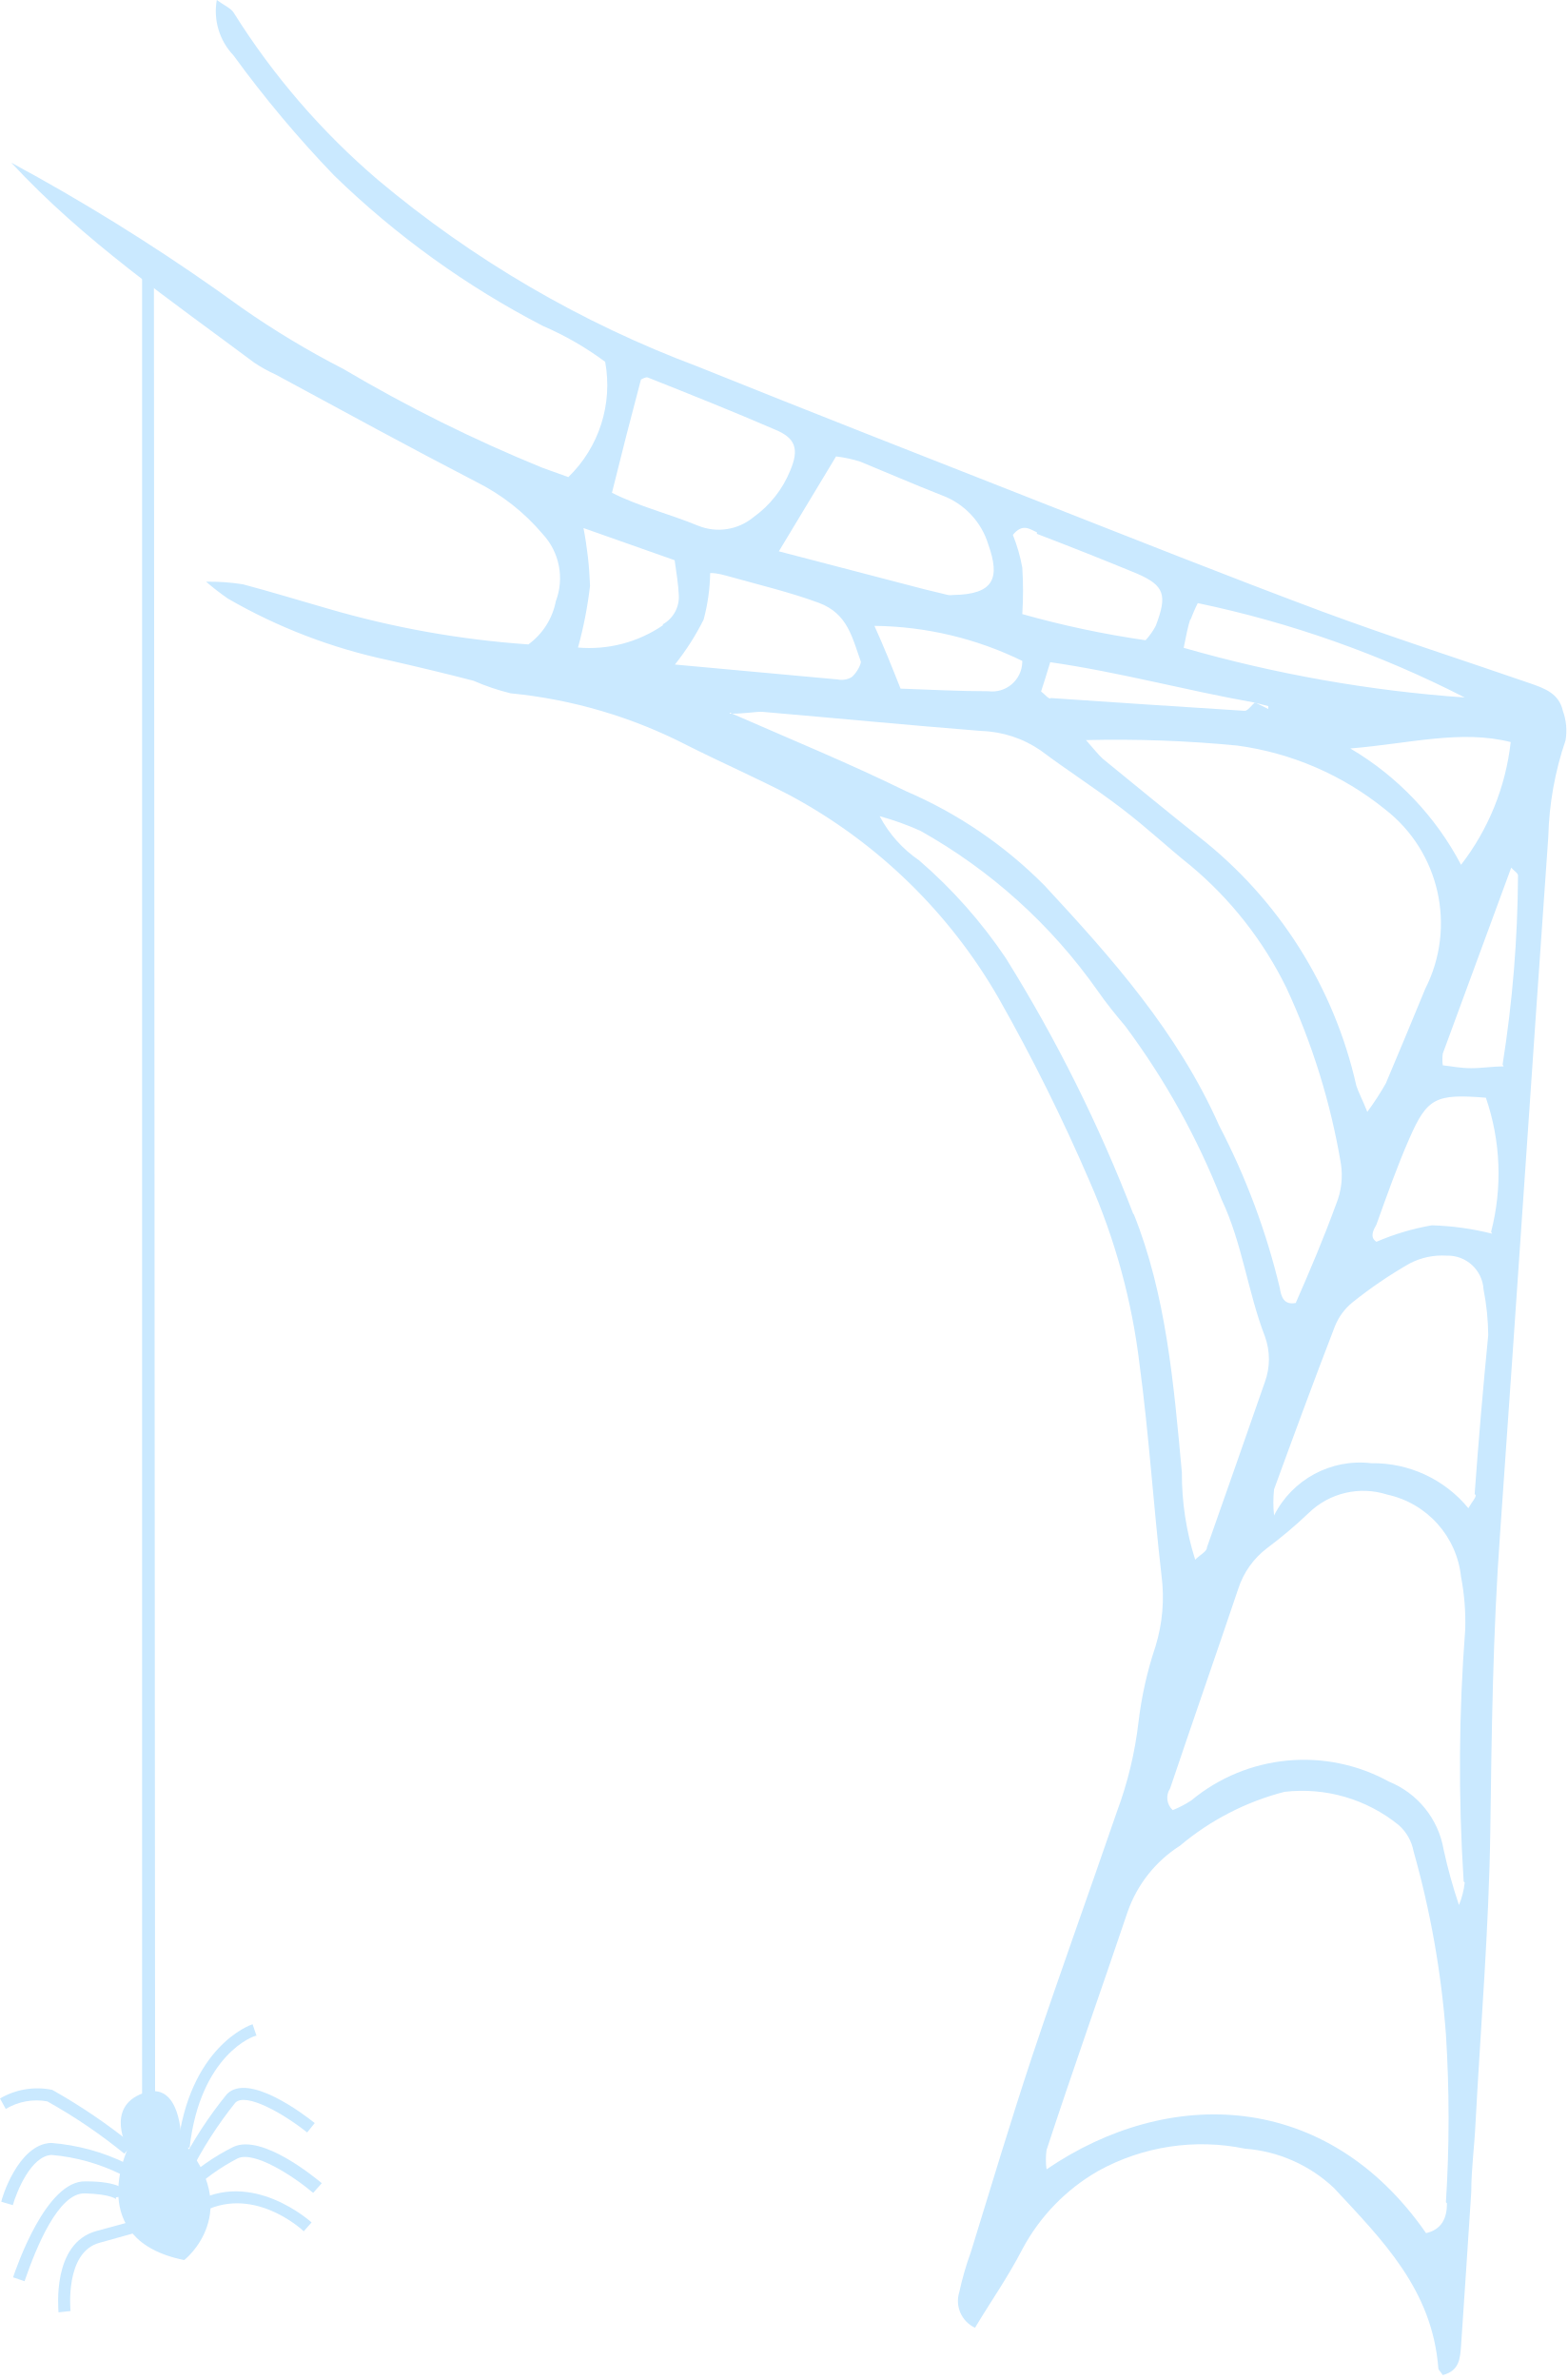
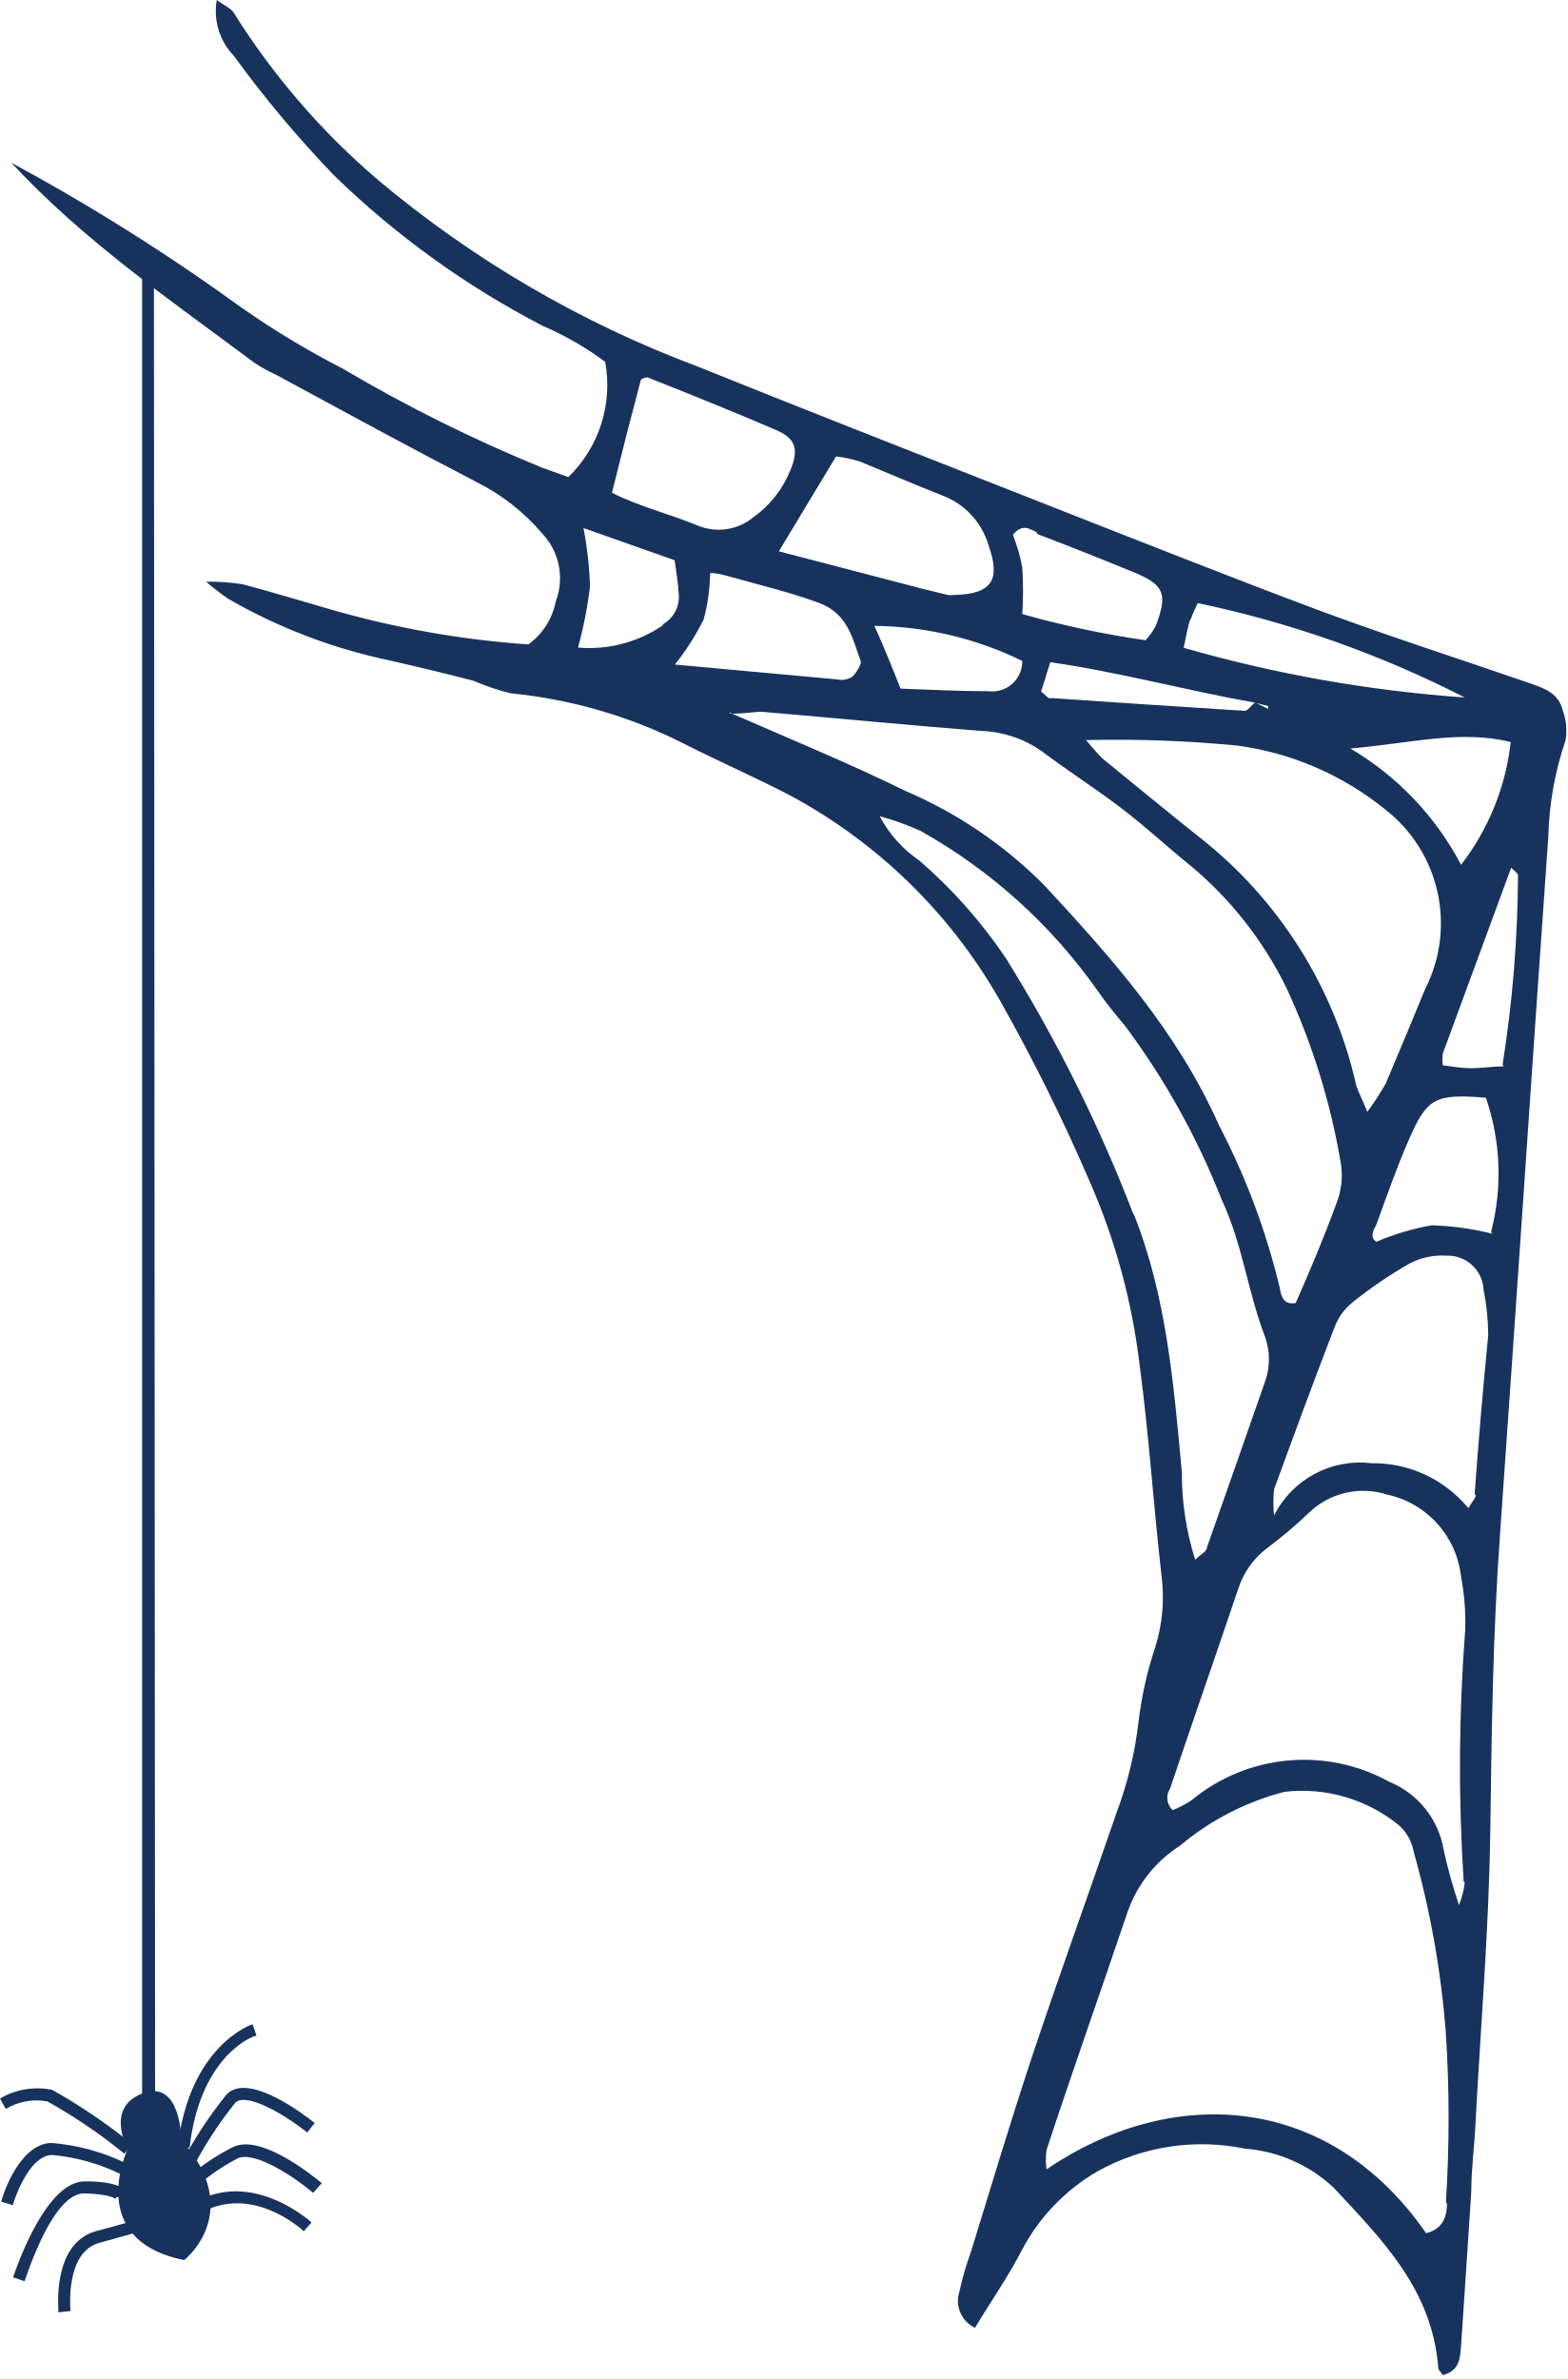
<svg xmlns="http://www.w3.org/2000/svg" fill="none" viewBox="0 0 112 170">
-   <path fill="#CAE9FF" fill-rule="evenodd" d="M111.702 50.813c-.28-1.27-1.326-1.625-2.334-1.98-4.984-1.719-9.986-3.325-14.933-5.156-6.795-2.54-13.552-5.23-20.31-7.884-8.082-3.175-16.146-6.333-24.266-9.602a78.086 78.086 0 0 1-22.83-13.32A51.999 51.999 0 0 1 16.707.915C16.5.58 16.053.411 15.493 0a4.58 4.58 0 0 0 1.195 3.96 81.638 81.638 0 0 0 7.187 8.575 62.852 62.852 0 0 0 14.933 10.76 22.042 22.042 0 0 1 4.443 2.56 9.16 9.16 0 0 1-2.632 8.238l-1.867-.672a108.346 108.346 0 0 1-14.224-7.062 62.356 62.356 0 0 1-7.261-4.371 147.047 147.047 0 0 0-14.598-9.34c-.634-.356-1.288-.692-1.866-1.028 5.19 5.604 11.386 9.826 17.36 14.291.491.33 1.01.617 1.549.86 4.76 2.577 9.52 5.174 14.317 7.659a14.936 14.936 0 0 1 4.76 3.736 4.634 4.634 0 0 1 .934 4.801 4.988 4.988 0 0 1-1.96 3.082 67.745 67.745 0 0 1-14.336-2.559c-2.016-.579-4.032-1.196-6.067-1.737a15.4 15.4 0 0 0-2.632-.187c.5.433 1.024.838 1.568 1.214a39.175 39.175 0 0 0 11.443 4.39c2.053.467 4.088.953 6.104 1.476.856.374 1.743.674 2.65.897a34.98 34.98 0 0 1 12.657 3.736c2.407 1.214 4.89 2.298 7.298 3.55a37.87 37.87 0 0 1 14.933 14.515 133.419 133.419 0 0 1 6.496 13.077 46.096 46.096 0 0 1 3.566 13.077c.672 5.006.99 10.05 1.568 15.076a11.982 11.982 0 0 1-.43 5.081 26.884 26.884 0 0 0-1.213 5.399 27.376 27.376 0 0 1-1.55 6.426c-1.997 5.81-4.087 11.583-6.028 17.393-1.55 4.67-2.95 9.34-4.406 14.067a21.476 21.476 0 0 0-.821 2.839 2.114 2.114 0 0 0 1.12 2.559c1.12-1.868 2.37-3.642 3.378-5.604a14.077 14.077 0 0 1 5.432-5.604 15.299 15.299 0 0 1 10.491-1.588 10.389 10.389 0 0 1 6.347 2.802c3.472 3.736 7.037 7.267 7.466 12.89 0 .112.131.206.318.486 1.232-.318 1.232-1.252 1.306-2.093.262-3.736.486-7.341.729-11.003 0-1.606.223-3.213.298-4.801.373-7.024.971-14.048 1.064-21.091.093-7.043.187-14.048.691-21.054 1.176-16.626 2.277-33.253 3.453-49.88a23.086 23.086 0 0 1 1.232-6.892 4.115 4.115 0 0 0-.186-2.093Zm-3.734 2.223a17.532 17.532 0 0 1-3.547 8.762 20.929 20.929 0 0 0-7.914-8.313c4.275-.355 7.914-1.364 11.498-.449h-.037Zm-19.525.243a21.33 21.33 0 0 1 10.528 4.54 10.313 10.313 0 0 1 2.893 12.834c-.933 2.26-1.867 4.52-2.819 6.762a19.85 19.85 0 0 1-1.325 2.037c-.355-.897-.635-1.401-.784-1.868a31.273 31.273 0 0 0-11.2-17.748c-2.352-1.868-4.61-3.736-6.907-5.604-.336-.299-.615-.673-1.213-1.345a89.65 89.65 0 0 1 10.827.392Zm-13.365-3.363c-.187 0-.355-.261-.673-.504.206-.598.392-1.252.654-2.092 4.947.71 9.706 2.017 14.56 2.877l1.026.261v.206l-.952-.467c-.261.205-.522.616-.746.597a2731.18 2731.18 0 0 1-13.87-.915v.038Zm10.005-5.604c.148-.415.322-.821.522-1.214a75.863 75.863 0 0 1 19.078 6.744 97.587 97.587 0 0 1-20.086-3.55c.187-.934.3-1.513.486-2.092v.112Zm-10.976-6.165a299.3 299.3 0 0 1 7.15 2.84c1.978.86 2.183 1.532 1.343 3.736a4.846 4.846 0 0 1-.728 1.028 68.403 68.403 0 0 1-8.81-1.869 25.73 25.73 0 0 0 0-3.325c-.145-.799-.37-1.581-.672-2.335.709-.878 1.25-.374 1.717-.187v.112ZM73.06 47.34a2.15 2.15 0 0 1-2.426 2.054c-2.09 0-4.163-.112-6.272-.186-.635-1.607-1.214-3.046-1.867-4.484a24.66 24.66 0 0 1 10.565 2.503v.113ZM61.488 32.99c1.867.766 3.883 1.644 5.843 2.41a5.43 5.43 0 0 1 3.304 3.512c.84 2.373.448 3.568-2.539 3.606a1.024 1.024 0 0 1-.336 0l-1.699-.411-10.397-2.71 4.088-6.78c.59.068 1.17.193 1.736.373Zm-15.68-5.866s.336-.205.485-.15c3.062 1.215 6.104 2.43 9.128 3.737 1.438.598 1.699 1.382 1.064 2.896a7.62 7.62 0 0 1-2.65 3.362 3.9 3.9 0 0 1-3.939.598c-2.035-.84-4.2-1.364-6.16-2.354a446.894 446.894 0 0 1 2.072-8.089Zm1.568 17.56a9.327 9.327 0 0 1-6.067 1.589c.4-1.446.687-2.92.86-4.41a26.668 26.668 0 0 0-.467-4.128l6.514 2.298c.112.84.261 1.663.299 2.503a2.242 2.242 0 0 1-1.139 2.074v.075Zm.859 2.803a18.15 18.15 0 0 0 2.053-3.213 13.6 13.6 0 0 0 .467-3.326c.56 0 .99.15 1.418.262 2.128.598 4.275 1.102 6.347 1.868s2.39 2.503 3.005 4.203c0 .262-.336.841-.653 1.103-.303.179-.663.239-1.008.168l-11.63-1.065ZM52.155 51c1.25 0 1.867-.168 2.37-.13 5.209.448 10.416.952 15.606 1.363a7.927 7.927 0 0 1 4.256 1.401c1.866 1.401 3.882 2.69 5.768 4.129 1.885 1.438 3.266 2.765 4.928 4.09a26.638 26.638 0 0 1 6.85 8.725 49.012 49.012 0 0 1 3.902 12.591 5.422 5.422 0 0 1-.336 2.859c-.878 2.41-1.867 4.744-2.894 7.08-.858.168-1.045-.467-1.138-1.065a50.458 50.458 0 0 0-4.331-11.601c-2.987-6.725-7.69-11.994-12.488-17.168a31.34 31.34 0 0 0-9.912-6.744c-3.92-1.925-7.915-3.569-12.581-5.605V51Zm28.858 35.793a107.52 107.52 0 0 0-9.128-18.326 35.067 35.067 0 0 0-6.197-6.987 8.76 8.76 0 0 1-2.819-3.157c.997.273 1.97.623 2.912 1.046a38.481 38.481 0 0 1 12.656 11.415c.617.896 1.307 1.737 1.998 2.559a53.313 53.313 0 0 1 6.87 12.367c1.492 3.157 1.866 6.594 3.098 9.789.382 1.05.382 2.2 0 3.25-1.382 3.942-2.744 7.884-4.144 11.826 0 .299-.448.485-.84.878a20.362 20.362 0 0 1-.952-6.24c-.579-6.314-1.12-12.703-3.454-18.494v.074Zm22.401 70.653c0 1.065-.374 1.868-1.494 2.13-7.093-10.219-18.387-10.518-27.123-4.558a4.951 4.951 0 0 1 0-1.383c1.867-5.698 3.883-11.358 5.806-17.056a9.192 9.192 0 0 1 3.733-4.689 18.93 18.93 0 0 1 7.467-3.848 10.937 10.937 0 0 1 8.157 2.372 3.287 3.287 0 0 1 1.064 1.868 66.337 66.337 0 0 1 2.315 13.077c.254 4 .254 8.012 0 12.012l.075.075Zm1.269-22.922a5.956 5.956 0 0 1-.411 1.607 36.794 36.794 0 0 1-1.101-3.979 6.396 6.396 0 0 0-3.902-4.839 12.61 12.61 0 0 0-14.13 1.345 7.447 7.447 0 0 1-1.325.691 1.195 1.195 0 0 1-.187-1.55c1.605-4.764 3.266-9.509 4.872-14.273a5.923 5.923 0 0 1 2.053-2.895 32.385 32.385 0 0 0 2.987-2.522 5.591 5.591 0 0 1 5.6-1.308 6.739 6.739 0 0 1 5.282 5.885c.236 1.231.336 2.483.299 3.736-.463 5.999-.5 12.023-.112 18.027l.075.075Zm.784-27.686c0 .225-.224.411-.523.935A8.81 8.81 0 0 0 98 104.559a6.868 6.868 0 0 0-6.944 3.737 8.833 8.833 0 0 1 0-1.869c1.419-3.885 2.856-7.79 4.35-11.657a4.205 4.205 0 0 1 1.25-1.7 31.56 31.56 0 0 1 4.088-2.783 5.038 5.038 0 0 1 2.651-.56 2.556 2.556 0 0 1 2.632 2.41c.213 1.076.326 2.17.336 3.269a447.053 447.053 0 0 0-.971 11.358l.075.074Zm1.176-18.68a19.991 19.991 0 0 0-4.312-.599c-1.361.236-2.69.63-3.957 1.177-.504-.317-.224-.84 0-1.233.746-2.073 1.474-4.147 2.352-6.146 1.269-2.895 1.866-3.213 5.469-2.914a16.624 16.624 0 0 1 .373 9.583l.075.131Zm.821-11.957c-.747 0-1.53.13-2.314.13s-1.363-.13-2.035-.205a3.114 3.114 0 0 1 0-.84l4.89-13.283c.224.243.486.393.486.56a89.065 89.065 0 0 1-1.101 13.507l.074.131Z" clip-rule="evenodd" />
-   <path fill="#CAE9FF" d="M12.955 152.906s0-4.334-2.744-3.325c-2.744 1.009-1.083 3.979-1.083 3.979s-3.117 6.501 4.032 7.94c.037 0 4.368-3.456-.205-8.594Z" />
-   <path fill="#CAE9FF" d="M8.885 153.897a38.005 38.005 0 0 0-5.506-3.736 4.294 4.294 0 0 0-2.968.541L0 149.955a5.277 5.277 0 0 1 3.733-.616 41.337 41.337 0 0 1 5.75 3.904l-.598.654ZM.915 157.577l-.822-.243c0-.168 1.195-4.128 3.566-4.203 1.875.147 3.705.648 5.394 1.476l-.373.784a13.884 13.884 0 0 0-4.984-1.401c-1.475.056-2.501 2.616-2.781 3.587Z" />
-   <path fill="#CAE9FF" d="m1.754 163.013-.82-.28c.242-.71 2.37-6.949 5.188-6.856 2.39 0 2.968.598 3.006 1.027l-.84.113a.259.259 0 0 0 0 .13s-.336-.355-2.222-.411c-1.885-.056-3.472 3.83-4.312 6.277Z" />
-   <path fill="#CAE9FF" d="M4.182 165.236c0-.205-.504-4.932 2.706-5.81l2.875-.784.224.822-2.875.803c-2.501.672-2.072 4.838-2.072 4.876l-.858.093ZM13.552 153.467h-.859c.822-7.211 5.171-8.762 5.358-8.818l.28.822c-.168-.037-4.032 1.364-4.779 7.996Z" />
-   <path fill="#CAE9FF" d="m13.59 155.279-.766-.411a28.923 28.923 0 0 1 3.397-5.231c1.55-1.55 5.507 1.457 6.272 2.074l-.541.672c-1.68-1.345-4.368-2.877-5.134-2.129a28.573 28.573 0 0 0-3.229 5.025Z" />
-   <path fill="#CAE9FF" d="M22.381 156.699c-1.456-1.233-4.218-3.008-5.394-2.466-1.25.649-2.4 1.473-3.416 2.447l-.616-.654a14.965 14.965 0 0 1 3.733-2.615c2.053-.953 5.88 2.242 6.31 2.597l-.617.691Z" />
-   <path fill="#CAE9FF" d="M21.709 159.445c-.15-.149-3.733-3.437-7.467-1.252l-.429-.747c4.181-2.522 8.4 1.326 8.456 1.364l-.56.635ZM10.566 18.027a2.968 2.968 0 0 1-.411.337v136.168h.933L11 18.5l-.434-.473Z" />
+   <path fill="#17335d" fill-rule="evenodd" d="M111.702 50.813c-.28-1.27-1.326-1.625-2.334-1.98-4.984-1.719-9.986-3.325-14.933-5.156-6.795-2.54-13.552-5.23-20.31-7.884-8.082-3.175-16.146-6.333-24.266-9.602a78.086 78.086 0 0 1-22.83-13.32A51.999 51.999 0 0 1 16.707.915C16.5.58 16.053.411 15.493 0a4.58 4.58 0 0 0 1.195 3.96 81.638 81.638 0 0 0 7.187 8.575 62.852 62.852 0 0 0 14.933 10.76 22.042 22.042 0 0 1 4.443 2.56 9.16 9.16 0 0 1-2.632 8.238l-1.867-.672a108.346 108.346 0 0 1-14.224-7.062 62.356 62.356 0 0 1-7.261-4.371 147.047 147.047 0 0 0-14.598-9.34c-.634-.356-1.288-.692-1.866-1.028 5.19 5.604 11.386 9.826 17.36 14.291.491.33 1.01.617 1.549.86 4.76 2.577 9.52 5.174 14.317 7.659a14.936 14.936 0 0 1 4.76 3.736 4.634 4.634 0 0 1 .934 4.801 4.988 4.988 0 0 1-1.96 3.082 67.745 67.745 0 0 1-14.336-2.559c-2.016-.579-4.032-1.196-6.067-1.737a15.4 15.4 0 0 0-2.632-.187c.5.433 1.024.838 1.568 1.214a39.175 39.175 0 0 0 11.443 4.39c2.053.467 4.088.953 6.104 1.476.856.374 1.743.674 2.65.897a34.98 34.98 0 0 1 12.657 3.736c2.407 1.214 4.89 2.298 7.298 3.55a37.87 37.87 0 0 1 14.933 14.515 133.419 133.419 0 0 1 6.496 13.077 46.096 46.096 0 0 1 3.566 13.077c.672 5.006.99 10.05 1.568 15.076a11.982 11.982 0 0 1-.43 5.081 26.884 26.884 0 0 0-1.213 5.399 27.376 27.376 0 0 1-1.55 6.426c-1.997 5.81-4.087 11.583-6.028 17.393-1.55 4.67-2.95 9.34-4.406 14.067a21.476 21.476 0 0 0-.821 2.839 2.114 2.114 0 0 0 1.12 2.559c1.12-1.868 2.37-3.642 3.378-5.604a14.077 14.077 0 0 1 5.432-5.604 15.299 15.299 0 0 1 10.491-1.588 10.389 10.389 0 0 1 6.347 2.802c3.472 3.736 7.037 7.267 7.466 12.89 0 .112.131.206.318.486 1.232-.318 1.232-1.252 1.306-2.093.262-3.736.486-7.341.729-11.003 0-1.606.223-3.213.298-4.801.373-7.024.971-14.048 1.064-21.091.093-7.043.187-14.048.691-21.054 1.176-16.626 2.277-33.253 3.453-49.88a23.086 23.086 0 0 1 1.232-6.892 4.115 4.115 0 0 0-.186-2.093Zm-3.734 2.223a17.532 17.532 0 0 1-3.547 8.762 20.929 20.929 0 0 0-7.914-8.313c4.275-.355 7.914-1.364 11.498-.449h-.037Zm-19.525.243a21.33 21.33 0 0 1 10.528 4.54 10.313 10.313 0 0 1 2.893 12.834c-.933 2.26-1.867 4.52-2.819 6.762a19.85 19.85 0 0 1-1.325 2.037c-.355-.897-.635-1.401-.784-1.868a31.273 31.273 0 0 0-11.2-17.748c-2.352-1.868-4.61-3.736-6.907-5.604-.336-.299-.615-.673-1.213-1.345a89.65 89.65 0 0 1 10.827.392Zm-13.365-3.363c-.187 0-.355-.261-.673-.504.206-.598.392-1.252.654-2.092 4.947.71 9.706 2.017 14.56 2.877l1.026.261v.206l-.952-.467c-.261.205-.522.616-.746.597a2731.18 2731.18 0 0 1-13.87-.915v.038Zm10.005-5.604c.148-.415.322-.821.522-1.214a75.863 75.863 0 0 1 19.078 6.744 97.587 97.587 0 0 1-20.086-3.55c.187-.934.3-1.513.486-2.092v.112Zm-10.976-6.165a299.3 299.3 0 0 1 7.15 2.84c1.978.86 2.183 1.532 1.343 3.736a4.846 4.846 0 0 1-.728 1.028 68.403 68.403 0 0 1-8.81-1.869 25.73 25.73 0 0 0 0-3.325c-.145-.799-.37-1.581-.672-2.335.709-.878 1.25-.374 1.717-.187v.112ZM73.06 47.34a2.15 2.15 0 0 1-2.426 2.054c-2.09 0-4.163-.112-6.272-.186-.635-1.607-1.214-3.046-1.867-4.484a24.66 24.66 0 0 1 10.565 2.503v.113ZM61.488 32.99c1.867.766 3.883 1.644 5.843 2.41a5.43 5.43 0 0 1 3.304 3.512c.84 2.373.448 3.568-2.539 3.606a1.024 1.024 0 0 1-.336 0l-1.699-.411-10.397-2.71 4.088-6.78c.59.068 1.17.193 1.736.373Zm-15.68-5.866s.336-.205.485-.15c3.062 1.215 6.104 2.43 9.128 3.737 1.438.598 1.699 1.382 1.064 2.896a7.62 7.62 0 0 1-2.65 3.362 3.9 3.9 0 0 1-3.939.598c-2.035-.84-4.2-1.364-6.16-2.354a446.894 446.894 0 0 1 2.072-8.089Zm1.568 17.56a9.327 9.327 0 0 1-6.067 1.589c.4-1.446.687-2.92.86-4.41a26.668 26.668 0 0 0-.467-4.128l6.514 2.298c.112.84.261 1.663.299 2.503a2.242 2.242 0 0 1-1.139 2.074v.075Zm.859 2.803a18.15 18.15 0 0 0 2.053-3.213 13.6 13.6 0 0 0 .467-3.326c.56 0 .99.15 1.418.262 2.128.598 4.275 1.102 6.347 1.868s2.39 2.503 3.005 4.203c0 .262-.336.841-.653 1.103-.303.179-.663.239-1.008.168l-11.63-1.065ZM52.155 51c1.25 0 1.867-.168 2.37-.13 5.209.448 10.416.952 15.606 1.363a7.927 7.927 0 0 1 4.256 1.401c1.866 1.401 3.882 2.69 5.768 4.129 1.885 1.438 3.266 2.765 4.928 4.09a26.638 26.638 0 0 1 6.85 8.725 49.012 49.012 0 0 1 3.902 12.591 5.422 5.422 0 0 1-.336 2.859c-.878 2.41-1.867 4.744-2.894 7.08-.858.168-1.045-.467-1.138-1.065a50.458 50.458 0 0 0-4.331-11.601c-2.987-6.725-7.69-11.994-12.488-17.168a31.34 31.34 0 0 0-9.912-6.744c-3.92-1.925-7.915-3.569-12.581-5.605V51Zm28.858 35.793a107.52 107.52 0 0 0-9.128-18.326 35.067 35.067 0 0 0-6.197-6.987 8.76 8.76 0 0 1-2.819-3.157c.997.273 1.97.623 2.912 1.046a38.481 38.481 0 0 1 12.656 11.415c.617.896 1.307 1.737 1.998 2.559a53.313 53.313 0 0 1 6.87 12.367c1.492 3.157 1.866 6.594 3.098 9.789.382 1.05.382 2.2 0 3.25-1.382 3.942-2.744 7.884-4.144 11.826 0 .299-.448.485-.84.878a20.362 20.362 0 0 1-.952-6.24c-.579-6.314-1.12-12.703-3.454-18.494v.074Zm22.401 70.653c0 1.065-.374 1.868-1.494 2.13-7.093-10.219-18.387-10.518-27.123-4.558a4.951 4.951 0 0 1 0-1.383c1.867-5.698 3.883-11.358 5.806-17.056a9.192 9.192 0 0 1 3.733-4.689 18.93 18.93 0 0 1 7.467-3.848 10.937 10.937 0 0 1 8.157 2.372 3.287 3.287 0 0 1 1.064 1.868 66.337 66.337 0 0 1 2.315 13.077c.254 4 .254 8.012 0 12.012l.075.075Zm1.269-22.922a5.956 5.956 0 0 1-.411 1.607 36.794 36.794 0 0 1-1.101-3.979 6.396 6.396 0 0 0-3.902-4.839 12.61 12.61 0 0 0-14.13 1.345 7.447 7.447 0 0 1-1.325.691 1.195 1.195 0 0 1-.187-1.55c1.605-4.764 3.266-9.509 4.872-14.273a5.923 5.923 0 0 1 2.053-2.895 32.385 32.385 0 0 0 2.987-2.522 5.591 5.591 0 0 1 5.6-1.308 6.739 6.739 0 0 1 5.282 5.885c.236 1.231.336 2.483.299 3.736-.463 5.999-.5 12.023-.112 18.027l.075.075Zm.784-27.686c0 .225-.224.411-.523.935A8.81 8.81 0 0 0 98 104.559a6.868 6.868 0 0 0-6.944 3.737 8.833 8.833 0 0 1 0-1.869c1.419-3.885 2.856-7.79 4.35-11.657a4.205 4.205 0 0 1 1.25-1.7 31.56 31.56 0 0 1 4.088-2.783 5.038 5.038 0 0 1 2.651-.56 2.556 2.556 0 0 1 2.632 2.41c.213 1.076.326 2.17.336 3.269a447.053 447.053 0 0 0-.971 11.358l.075.074Zm1.176-18.68a19.991 19.991 0 0 0-4.312-.599c-1.361.236-2.69.63-3.957 1.177-.504-.317-.224-.84 0-1.233.746-2.073 1.474-4.147 2.352-6.146 1.269-2.895 1.866-3.213 5.469-2.914a16.624 16.624 0 0 1 .373 9.583l.075.131Zm.821-11.957c-.747 0-1.53.13-2.314.13s-1.363-.13-2.035-.205a3.114 3.114 0 0 1 0-.84l4.89-13.283c.224.243.486.393.486.56a89.065 89.065 0 0 1-1.101 13.507l.074.131Z" clip-rule="evenodd" />
+   <path fill="#17335d" d="M12.955 152.906s0-4.334-2.744-3.325c-2.744 1.009-1.083 3.979-1.083 3.979s-3.117 6.501 4.032 7.94c.037 0 4.368-3.456-.205-8.594Z" />
+   <path fill="#17335d" d="M8.885 153.897a38.005 38.005 0 0 0-5.506-3.736 4.294 4.294 0 0 0-2.968.541L0 149.955a5.277 5.277 0 0 1 3.733-.616 41.337 41.337 0 0 1 5.75 3.904l-.598.654ZM.915 157.577l-.822-.243c0-.168 1.195-4.128 3.566-4.203 1.875.147 3.705.648 5.394 1.476l-.373.784a13.884 13.884 0 0 0-4.984-1.401c-1.475.056-2.501 2.616-2.781 3.587Z" />
+   <path fill="#17335d" d="m1.754 163.013-.82-.28c.242-.71 2.37-6.949 5.188-6.856 2.39 0 2.968.598 3.006 1.027l-.84.113a.259.259 0 0 0 0 .13s-.336-.355-2.222-.411c-1.885-.056-3.472 3.83-4.312 6.277Z" />
+   <path fill="#17335d" d="M4.182 165.236c0-.205-.504-4.932 2.706-5.81l2.875-.784.224.822-2.875.803c-2.501.672-2.072 4.838-2.072 4.876l-.858.093ZM13.552 153.467h-.859c.822-7.211 5.171-8.762 5.358-8.818l.28.822c-.168-.037-4.032 1.364-4.779 7.996Z" />
+   <path fill="#17335d" d="m13.59 155.279-.766-.411a28.923 28.923 0 0 1 3.397-5.231c1.55-1.55 5.507 1.457 6.272 2.074l-.541.672c-1.68-1.345-4.368-2.877-5.134-2.129a28.573 28.573 0 0 0-3.229 5.025Z" />
+   <path fill="#17335d" d="M22.381 156.699c-1.456-1.233-4.218-3.008-5.394-2.466-1.25.649-2.4 1.473-3.416 2.447l-.616-.654a14.965 14.965 0 0 1 3.733-2.615c2.053-.953 5.88 2.242 6.31 2.597l-.617.691Z" />
+   <path fill="#17335d" d="M21.709 159.445c-.15-.149-3.733-3.437-7.467-1.252l-.429-.747c4.181-2.522 8.4 1.326 8.456 1.364l-.56.635ZM10.566 18.027a2.968 2.968 0 0 1-.411.337v136.168h.933L11 18.5l-.434-.473Z" />
</svg>
